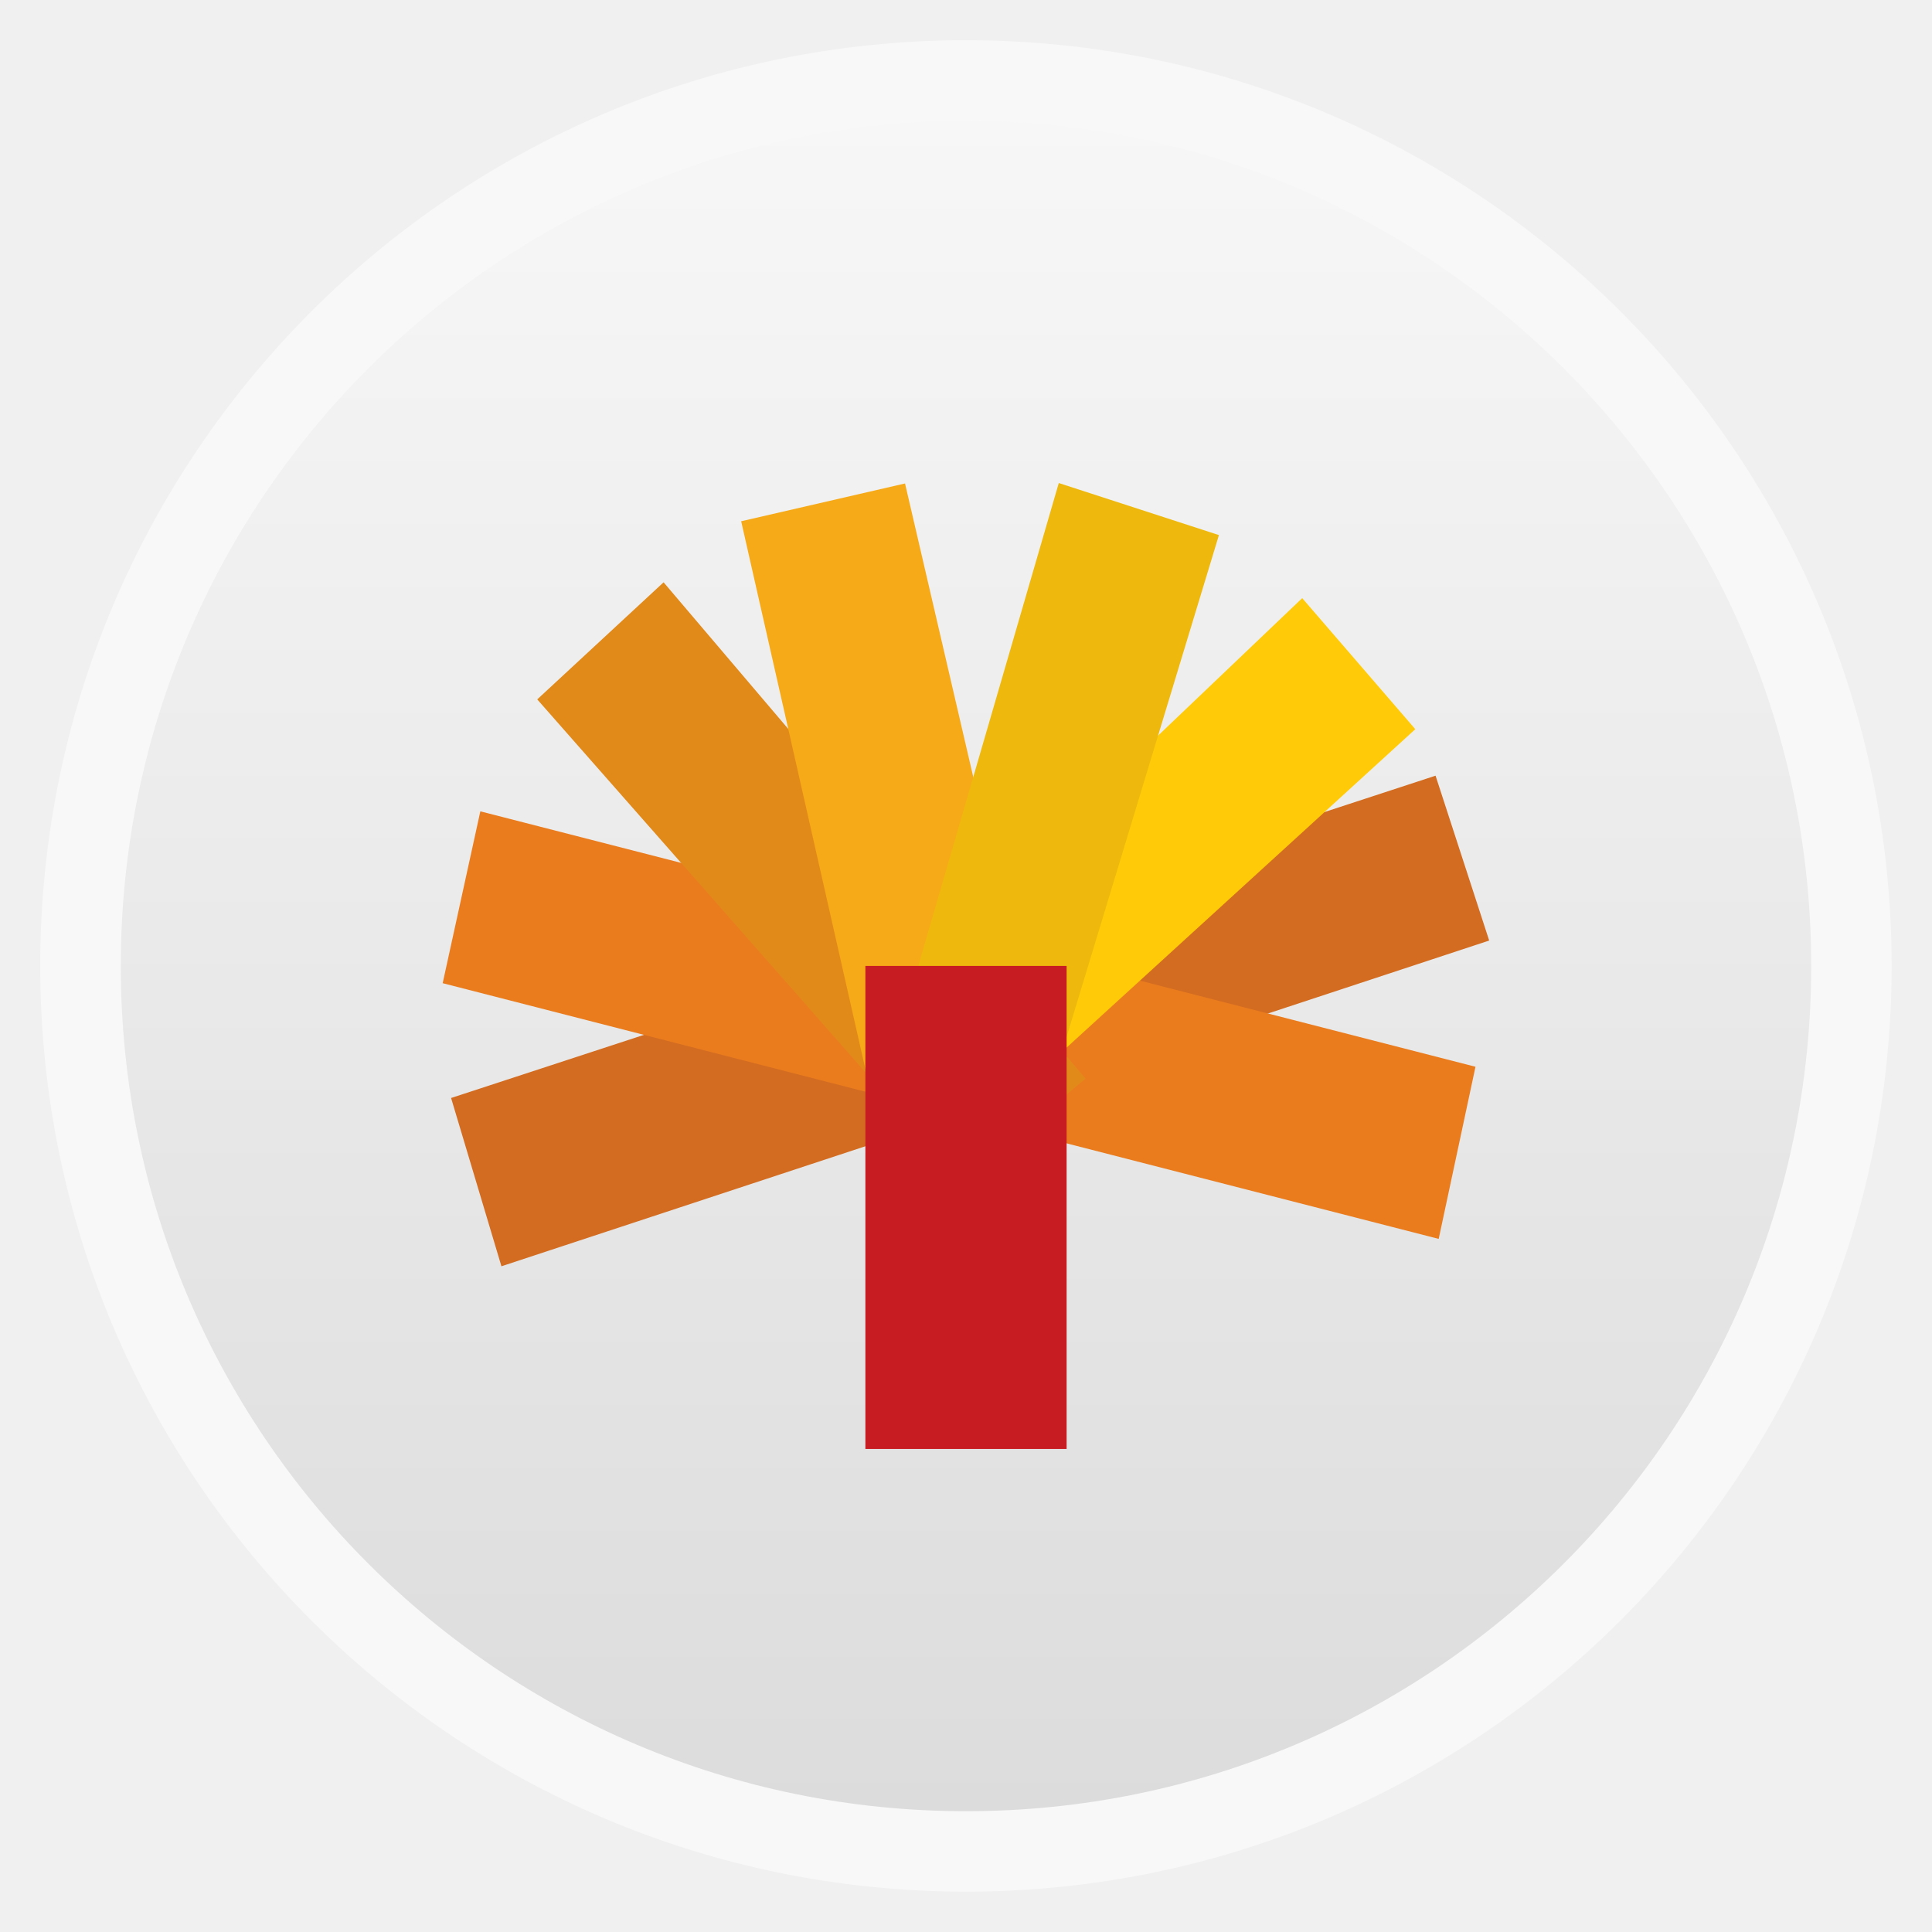
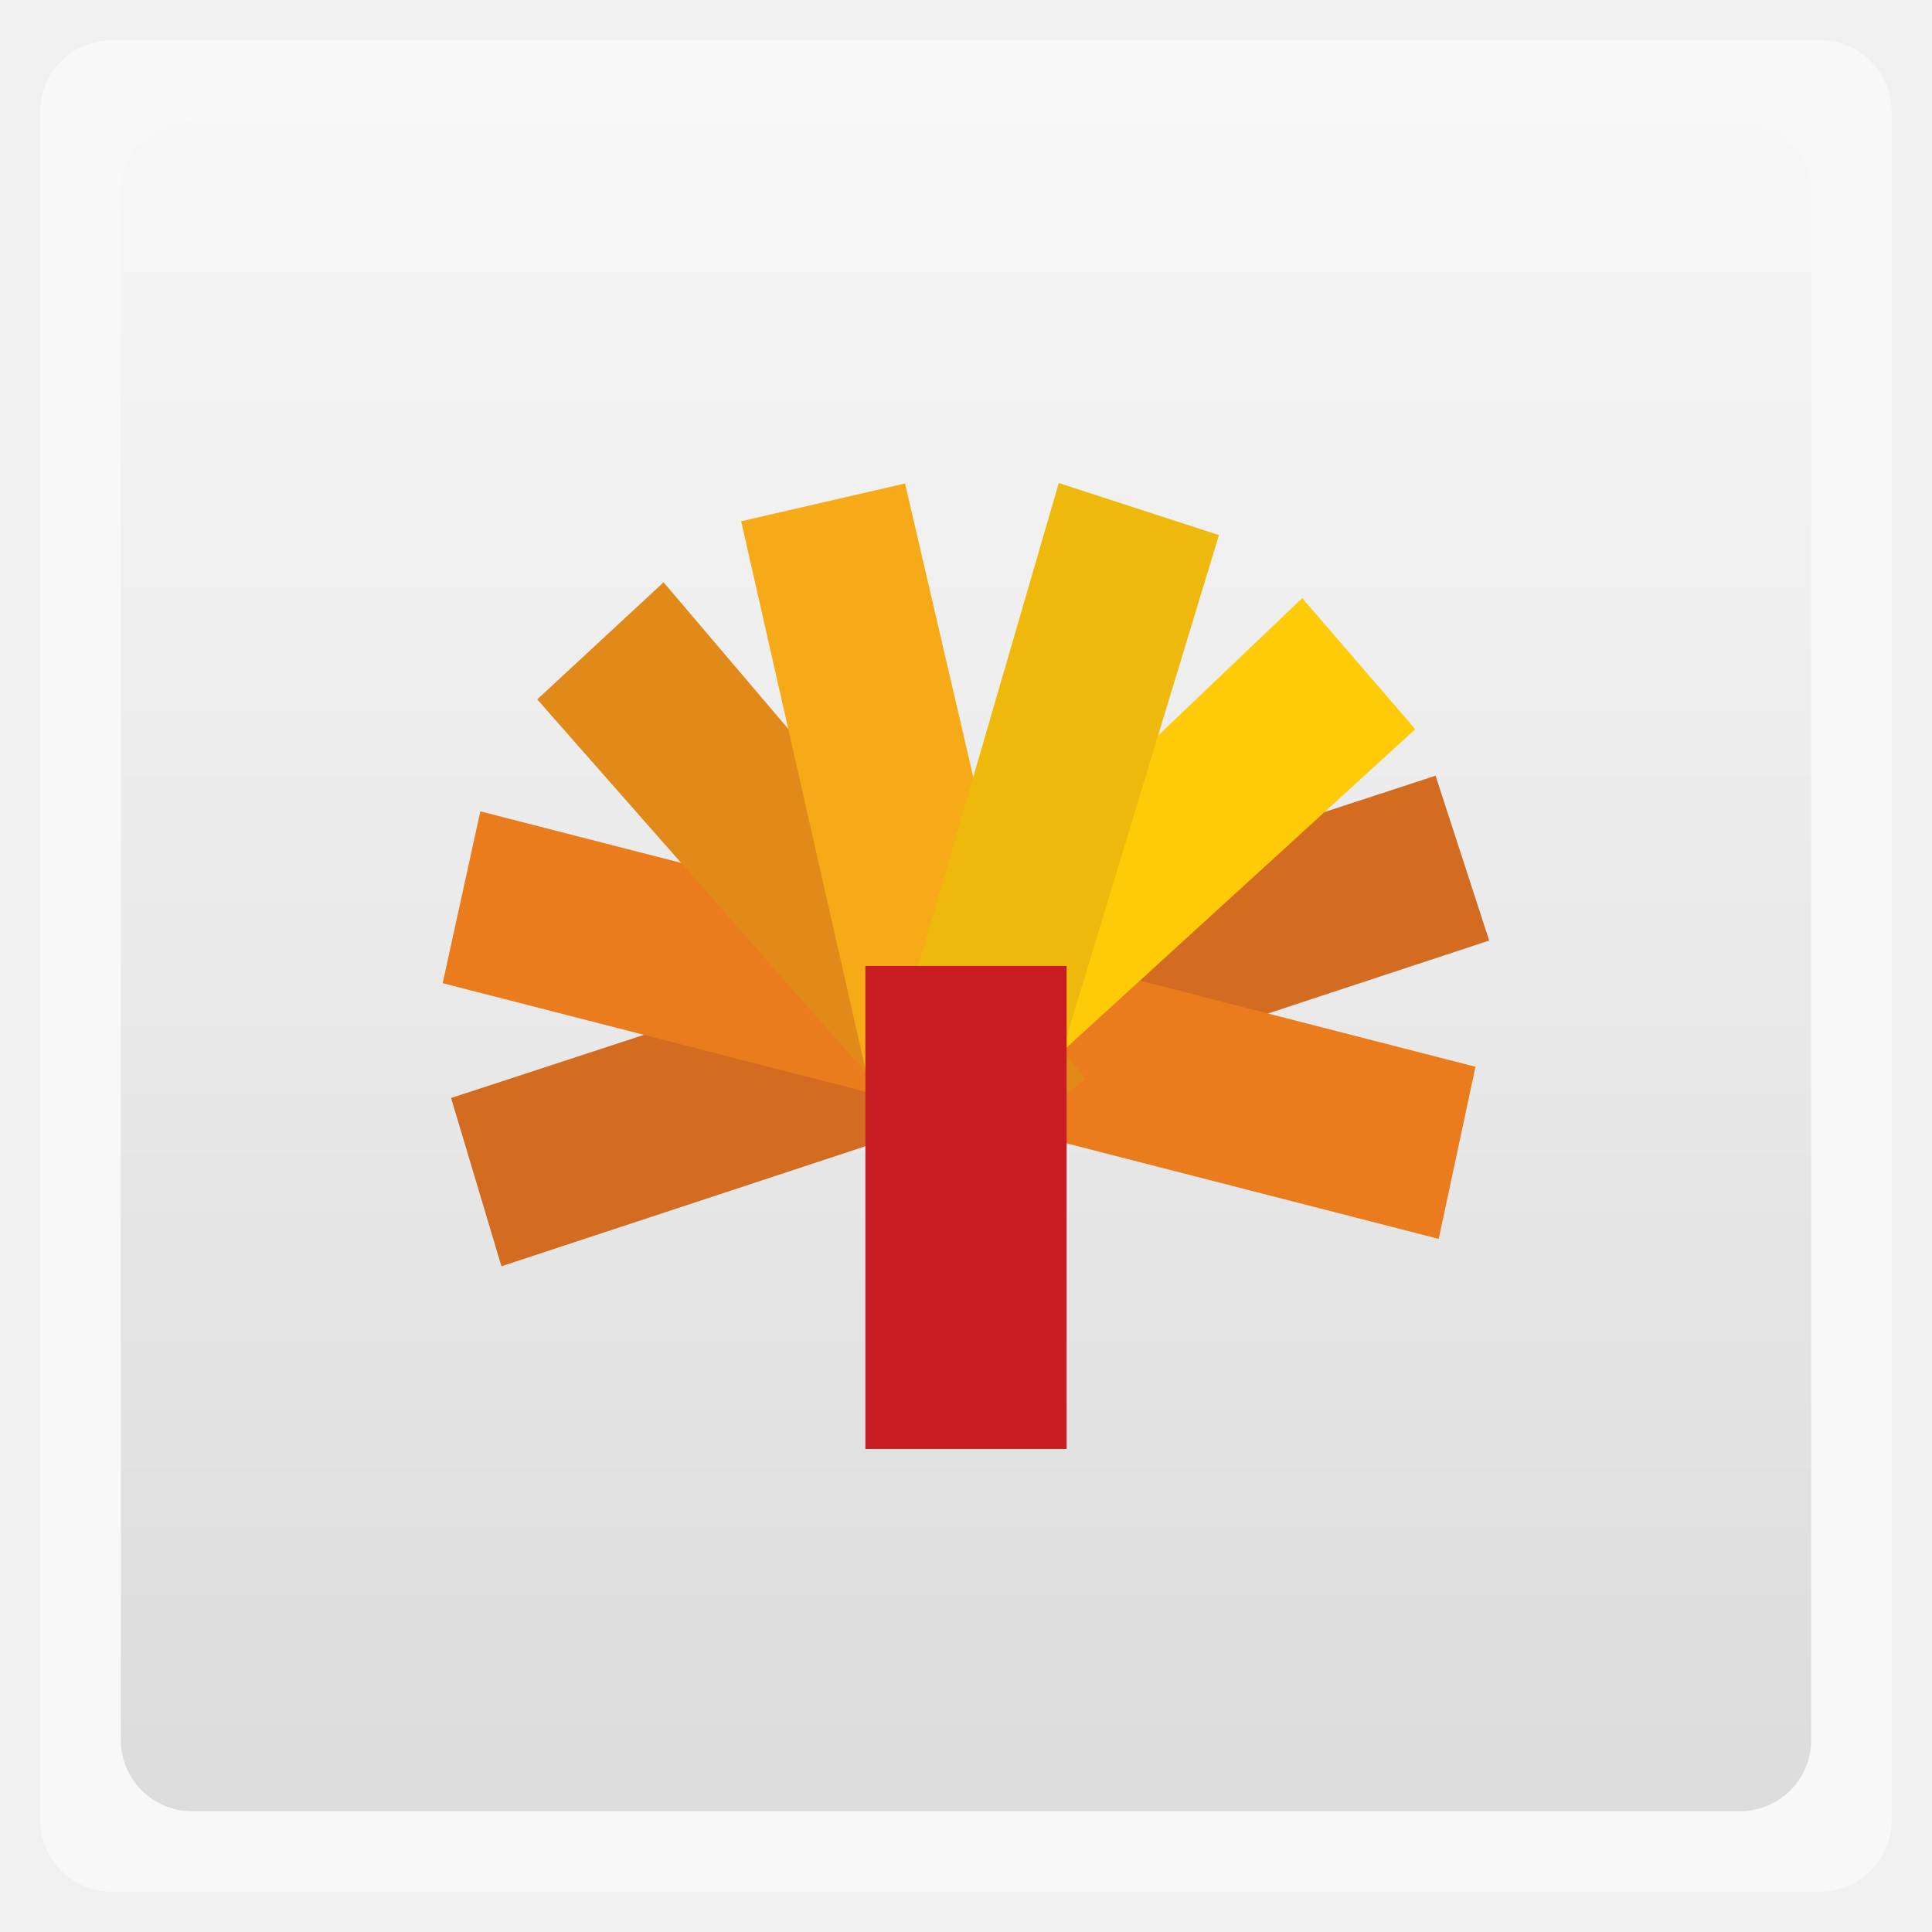
<svg xmlns="http://www.w3.org/2000/svg" xmlns:xlink="http://www.w3.org/1999/xlink" width="48" viewBox="0 0 13.547 13.547" height="48" enable-background="new">
  <defs>
    <linearGradient id="0">
      <stop stop-color="#dcdcdc" />
      <stop offset="1" stop-color="#f7f7f7" />
    </linearGradient>
    <linearGradient y2="31.619" x2="0" y1="299.81" gradientTransform="matrix(0.1193182,0,0,0.1193182,414.1364,48.22727)" gradientUnits="userSpaceOnUse" id="1" xlink:href="#A" />
    <clipPath>
      <rect y="53" x="417" height="30" width="30" fill="url(#1)" color="#bebebe" rx="7" />
    </clipPath>
    <linearGradient y2="28.571" x2="0" y1="302.86" gradientTransform="matrix(0.0875,0,0,0.0875,414.9,97.5)" gradientUnits="userSpaceOnUse" id="2" xlink:href="#A" />
    <clipPath>
      <rect width="22" height="22" x="417" y="101" fill="url(#2)" color="#bebebe" rx="5" />
    </clipPath>
    <linearGradient y2="28" x2="0" y1="124" gradientUnits="userSpaceOnUse" id="3" xlink:href="#A" />
    <clipPath>
      <rect y="32" x="292" height="88" width="88" fill="url(#3)" color="#bebebe" rx="18" />
    </clipPath>
    <linearGradient y2="140" x2="0" y1="204" gradientUnits="userSpaceOnUse" id="4" xlink:href="#A" />
    <clipPath>
      <rect width="60" height="60" x="290" y="142" fill="url(#4)" color="#bebebe" rx="12.5" />
    </clipPath>
    <linearGradient y2="40" x2="0" y1="280" gradientTransform="translate(0,-4)" gradientUnits="userSpaceOnUse" id="5" xlink:href="#A" />
    <clipPath>
      <rect width="220" height="220" x="34" y="46" fill="url(#5)" color="#bebebe" rx="50" />
    </clipPath>
    <linearGradient y2="40" x2="0" y1="280" gradientTransform="matrix(0.06666667,0,0,0.06666667,302.4,209.3333)" gradientUnits="userSpaceOnUse" id="6" xlink:href="#A" />
    <clipPath>
      <rect transform="matrix(0,1,-1,0,0,0)" y="212" x="304" height="16" width="16" fill="url(#6)" color="#bebebe" rx="3" />
    </clipPath>
    <linearGradient y2="40" x2="0" y1="291.43" gradientTransform="matrix(0.1193182,0,0,0.1193182,430.1364,32.22727)" gradientUnits="userSpaceOnUse" id="7" xlink:href="#A" />
    <clipPath>
      <rect y="37" x="433" height="30" width="30" fill="url(#7)" color="#bebebe" rx="6" />
    </clipPath>
    <linearGradient y2="40" x2="0" y1="291.43" gradientTransform="matrix(0.0875,0,0,0.0875,430.9,81.5)" gradientUnits="userSpaceOnUse" id="8" xlink:href="#A" />
    <clipPath>
      <rect width="22" height="22" x="433" y="85" fill="url(#8)" color="#bebebe" rx="4" />
    </clipPath>
    <linearGradient y2="40" x2="0" y1="280" gradientTransform="matrix(0.175,0,0,0.175,302.8,216)" gradientUnits="userSpaceOnUse" id="9" xlink:href="#A" />
    <clipPath>
      <rect transform="matrix(0,1,-1,0,0,0)" width="42" height="42" x="307" y="223" fill="url(#9)" color="#bebebe" rx="9" />
    </clipPath>
    <linearGradient id="A">
      <stop stop-color="#b94642" />
      <stop offset="1" stop-color="#c66a58" />
    </linearGradient>
    <linearGradient xlink:href="#0" id="B" gradientUnits="userSpaceOnUse" gradientTransform="matrix(1.10525,0,0,1.10525,-134.2787,-295.7618)" y1="279.1" x2="0" y2="268.33" />
  </defs>
-   <rect height="12.982" rx="6.491" y="0.282" x="0.282" width="12.982" opacity="0.5" fill="#ffffff" fill-rule="evenodd" />
-   <rect height="11.853" rx="5.926" y="0.847" x="0.847" width="11.853" fill="url(#B)" fill-rule="evenodd" />
+   <rect height="12.982" rx="0.5" y="0.282" x="0.282" width="12.982" opacity="0.5" fill="#ffffff" fill-rule="evenodd" />
+   <rect height="11.853" rx="0.5" y="0.847" x="0.847" width="11.853" fill="url(#B)" fill-rule="evenodd" />
  <path d="M 3.163,7.699 3.516,8.879 10.442,6.595 10.066,5.439 z" fill="#d36c20" />
  <path d="m 3.368,5.689 -0.264,1.205 6.984,1.793 0.258,-1.207 z" fill="#ea7c1e" />
  <path d="m 3.767,4.904 0.886,-0.821 2.959,3.48 -0.868,0.724 z" fill="#e18a1a" />
  <path d="M 9.131,4.194 9.924,5.113 6.566,8.179 6.024,7.157 z" fill="#ffcb08" />
  <path d="M 5.197,3.655 6.346,3.39 7.245,7.258 6.077,7.536 z" fill="#f7aa17" />
  <path d="m 7.424,3.387 1.123,0.365 -1.158,3.815 -1.075,-0.364 z" fill="#eeb90c" />
  <rect width="1.411" height="3.387" x="6.068" y="6.773" fill="#c71d22" />
</svg>
